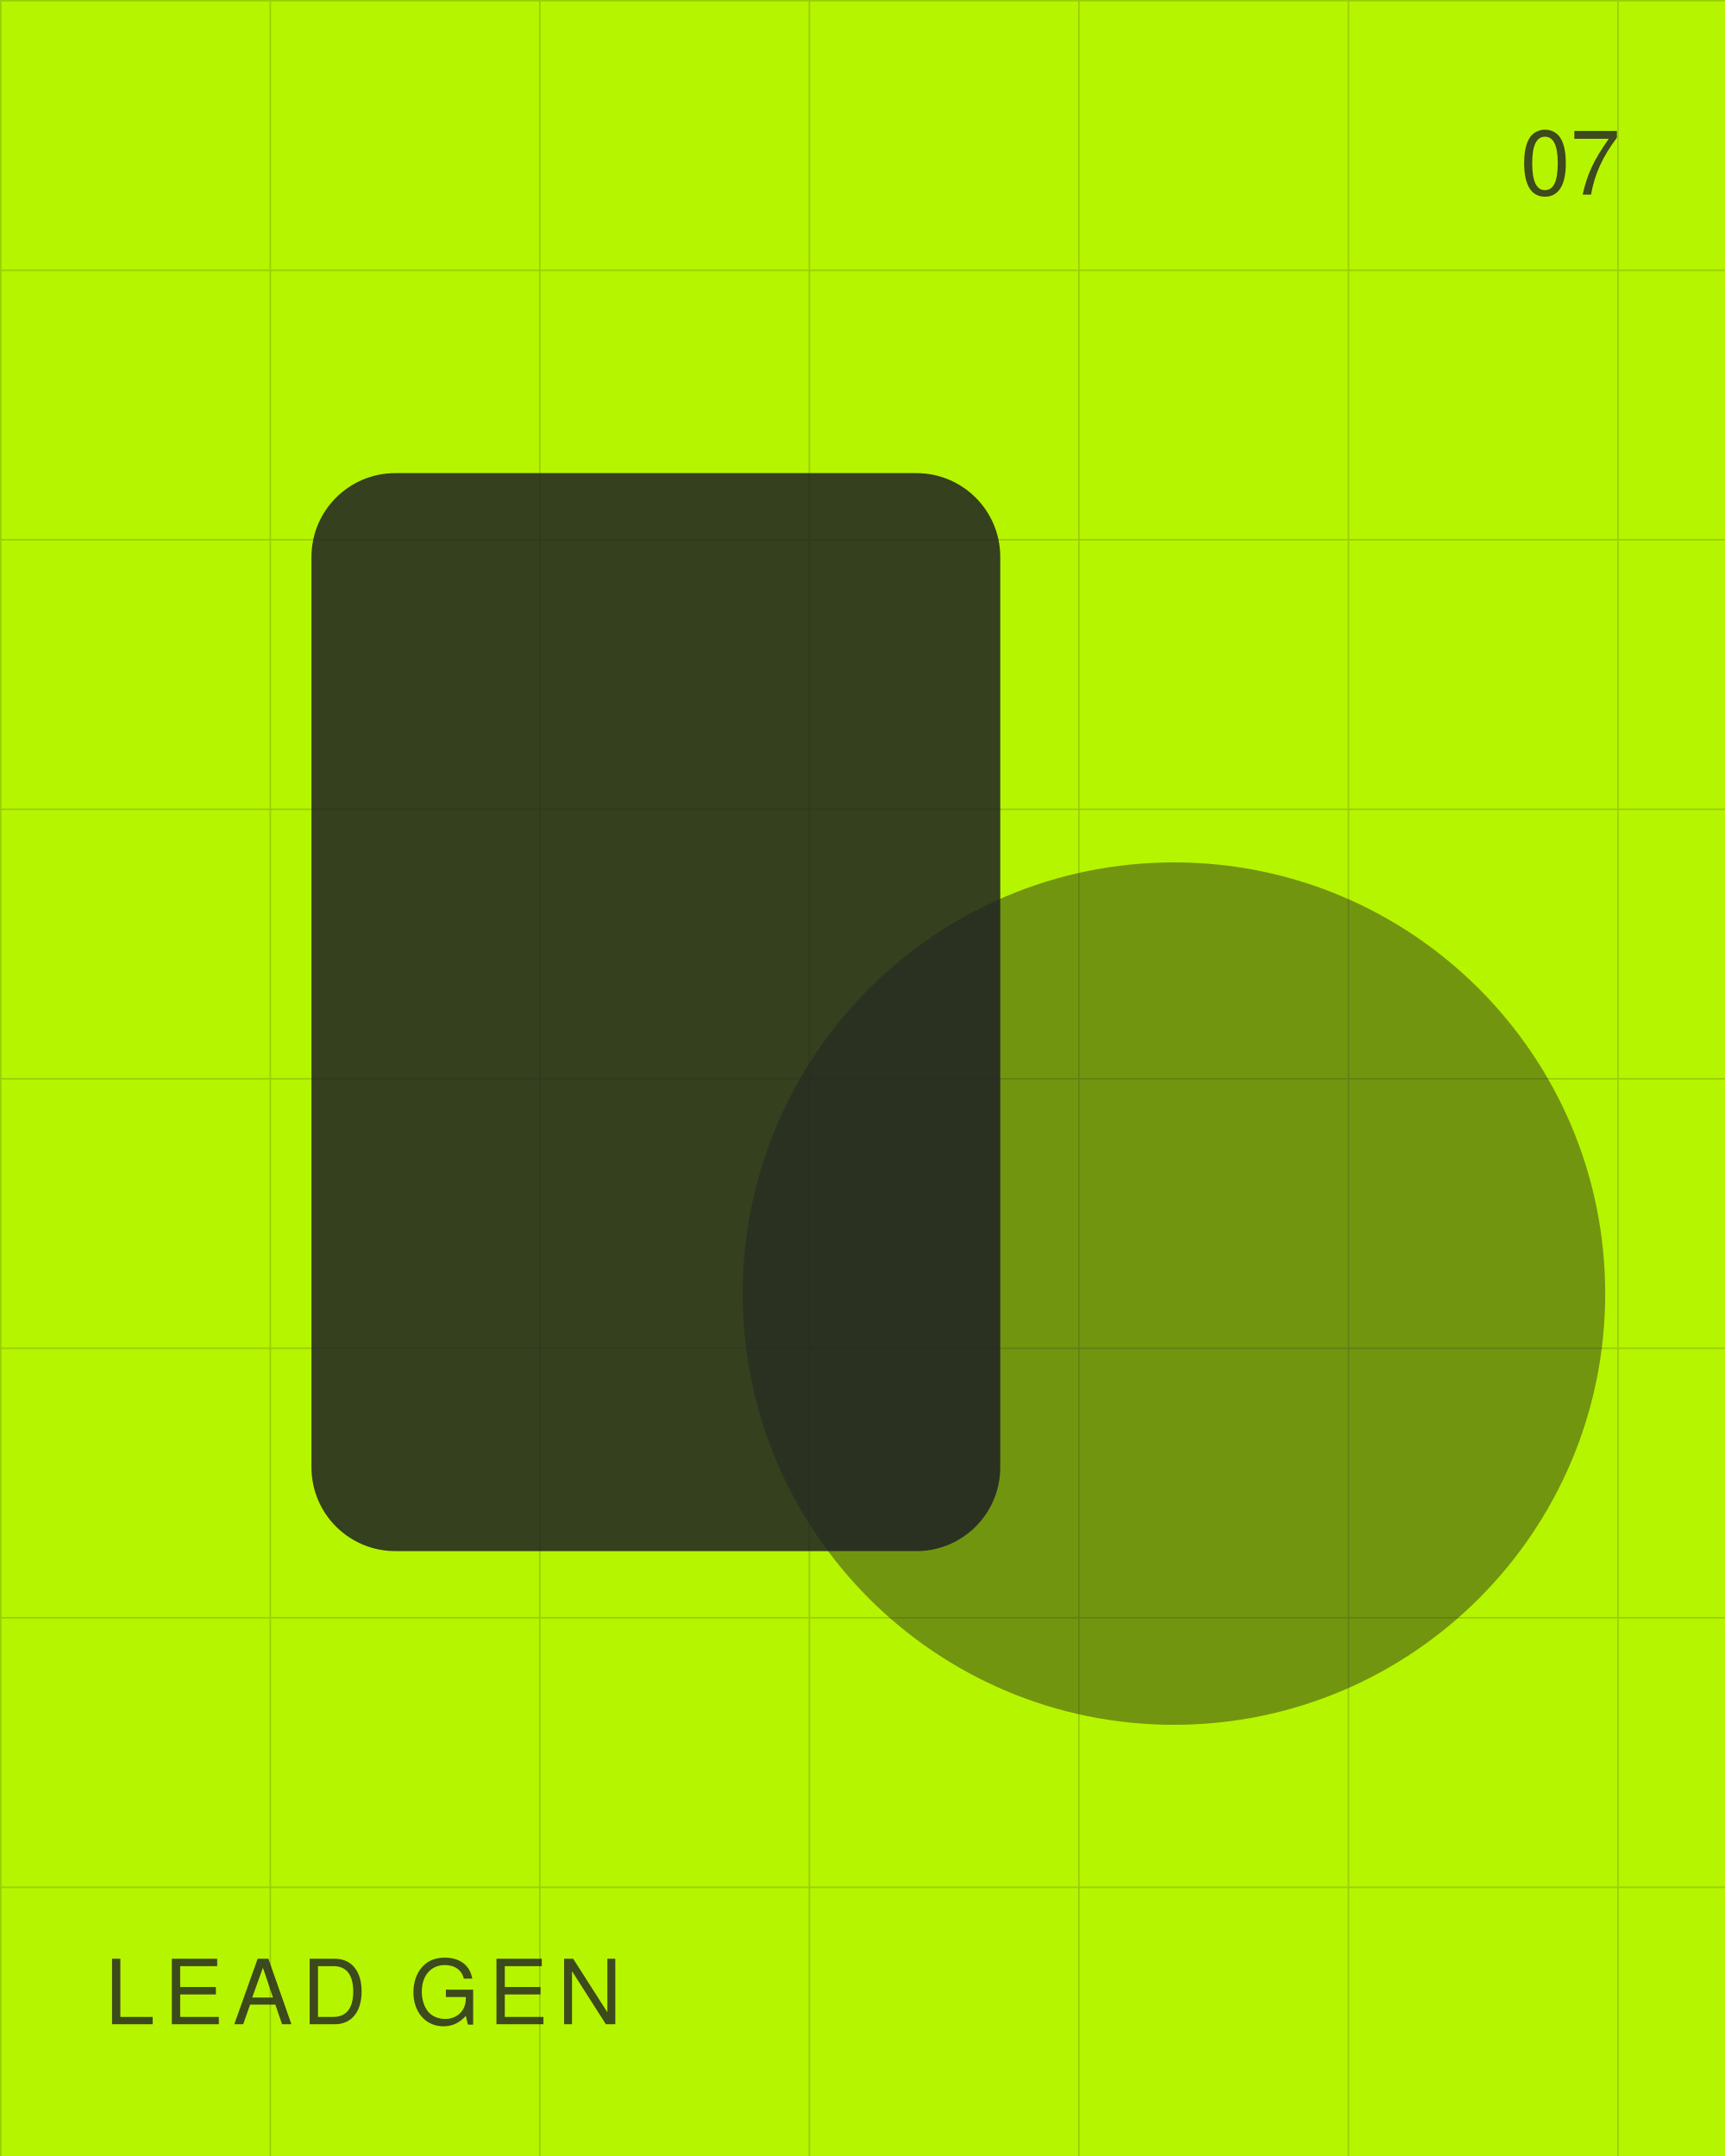
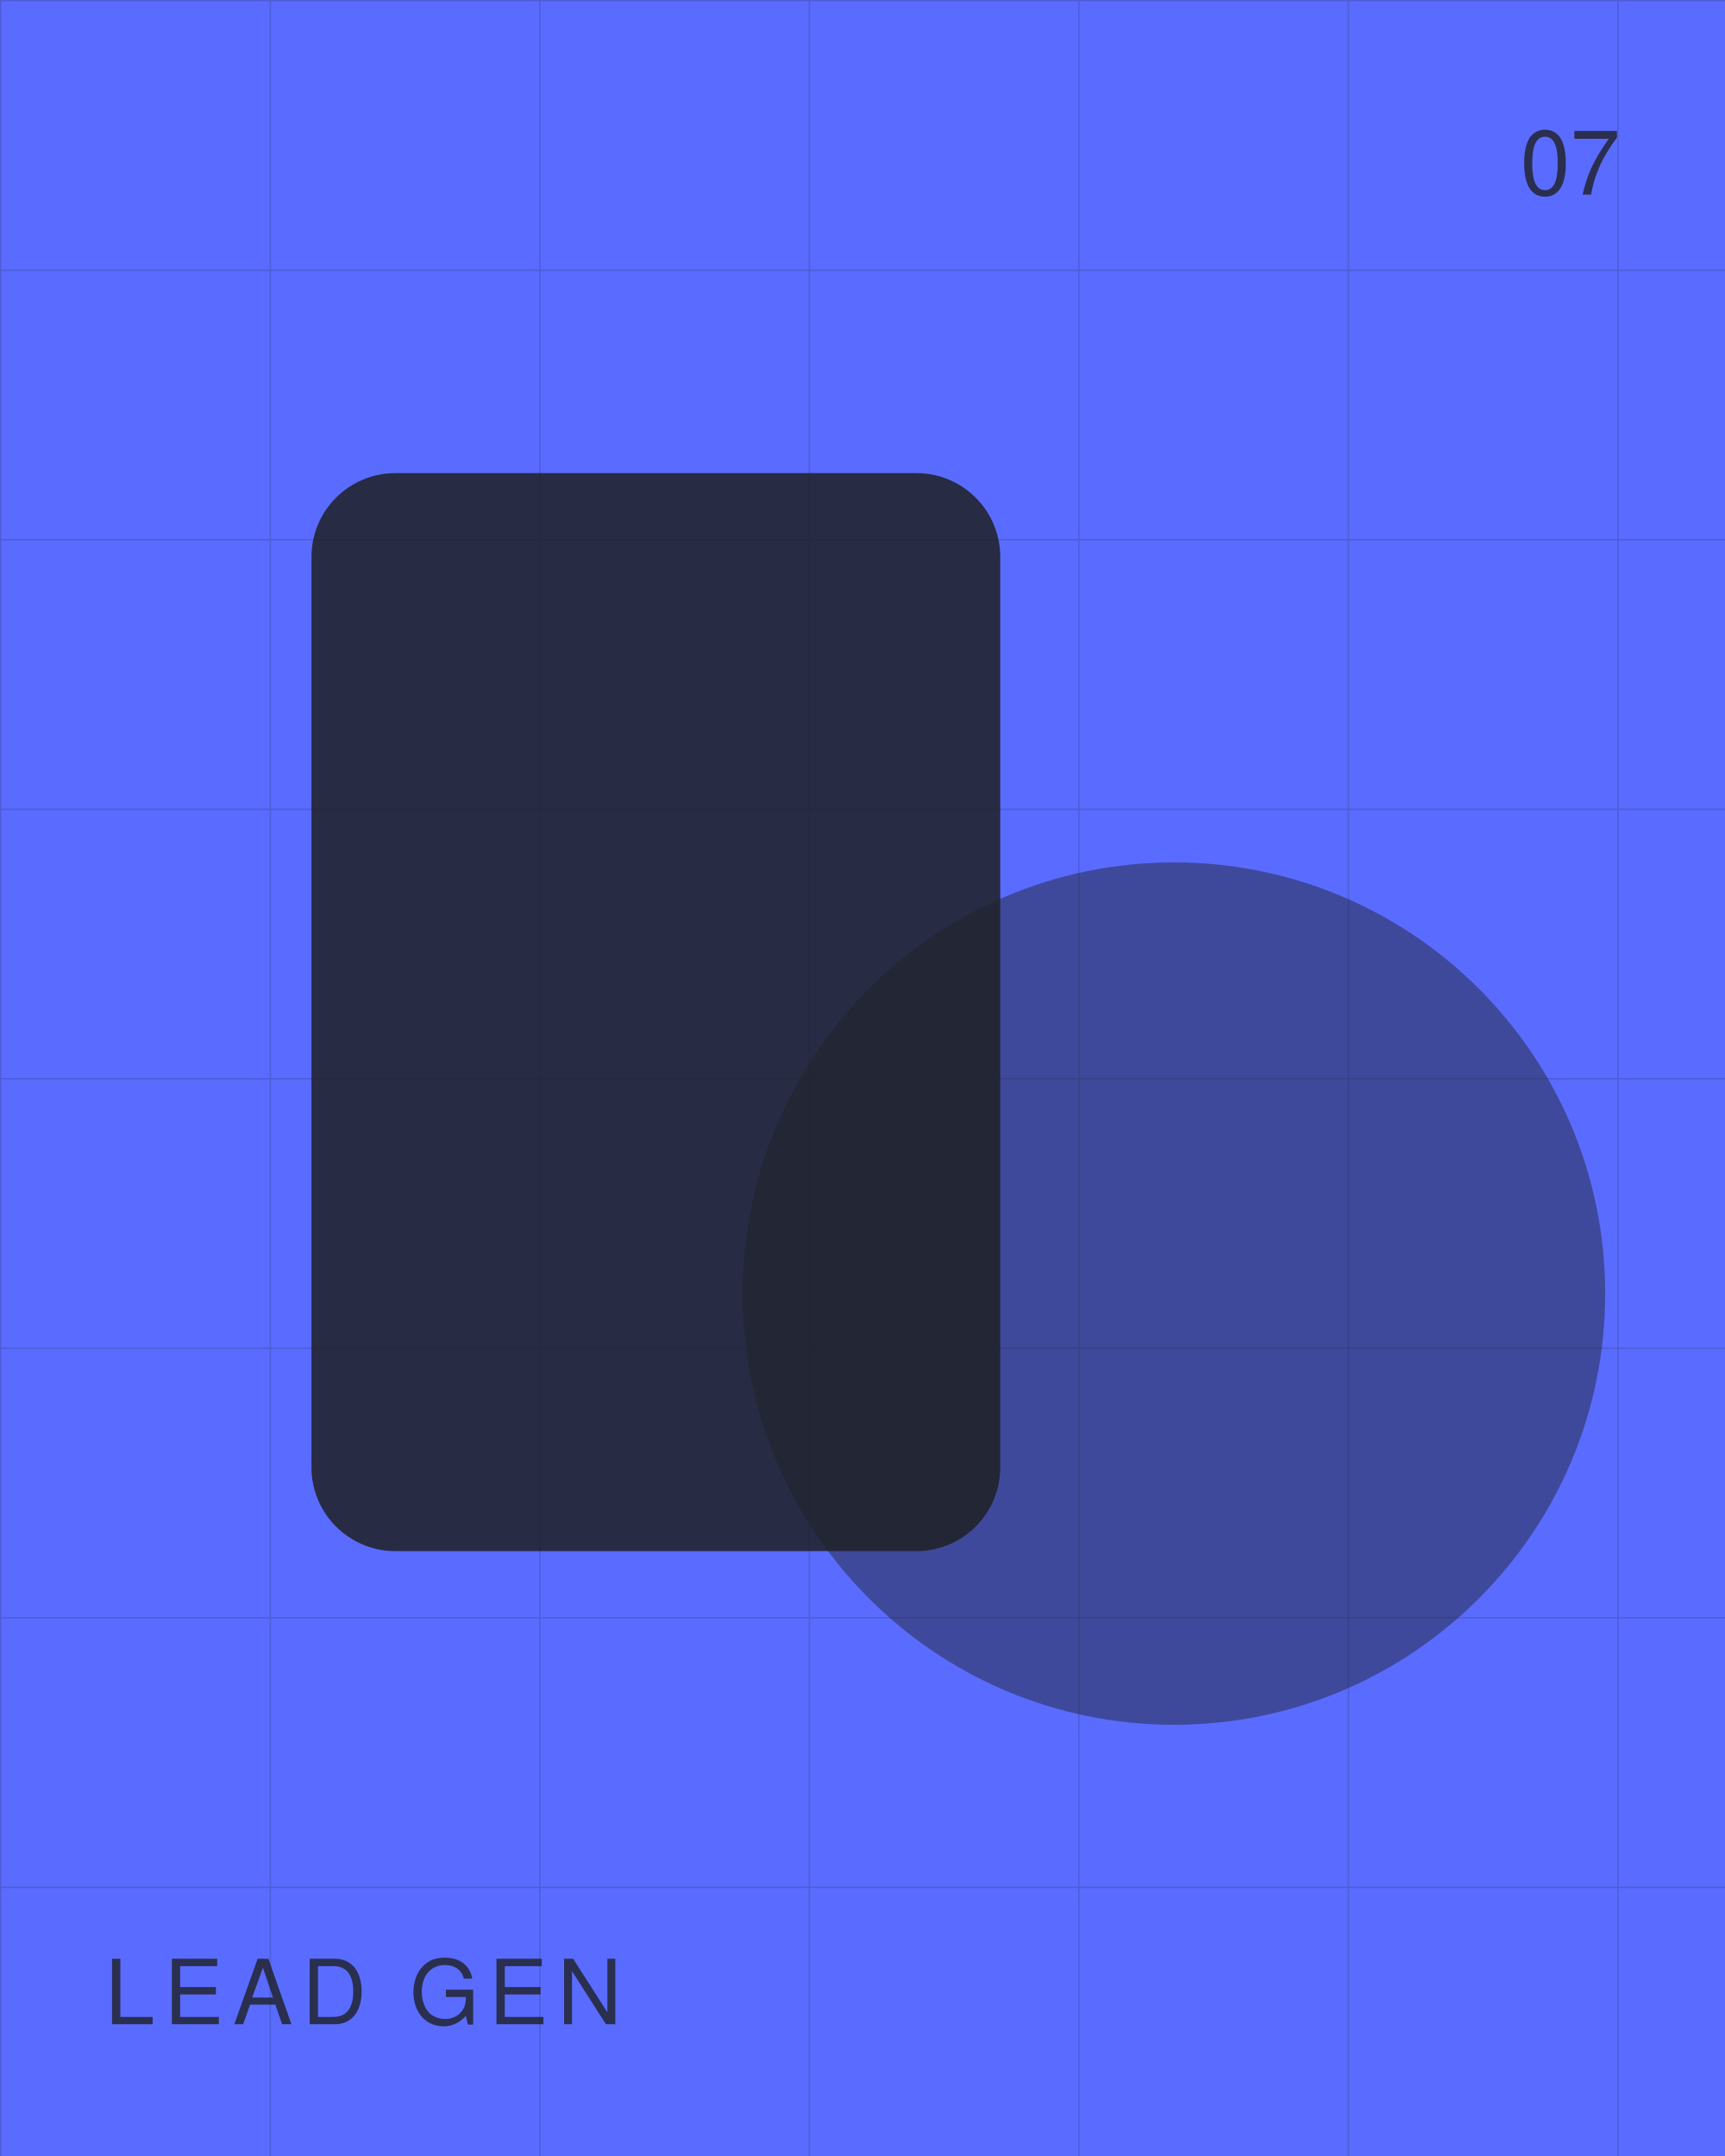
<svg xmlns="http://www.w3.org/2000/svg" width="576" height="720" viewBox="0 0 576 720">
  <defs>
    <pattern id="g" width="90" height="90" patternUnits="userSpaceOnUse">
      <path d="M90 0H0V90" fill="none" stroke="#1f2024" stroke-opacity=".18" />
    </pattern>
  </defs>
-   <rect width="576" height="720" fill="#b6f500" />
+   <rect width="576" height="720" fill="#5a6cff" />
  <rect width="576" height="720" fill="url(#g)" />
  <rect x="104" y="158" width="230" height="360" rx="28" fill="#1f2024" fill-opacity=".85" />
  <circle cx="392" cy="432" r="144" fill="#1f2024" fill-opacity=".45" />
  <text x="35" y="676" font-family="Helvetica,Arial,sans-serif" font-size="30" letter-spacing="3" fill="#1f2024" fill-opacity=".8">LEAD GEN</text>
  <text x="541" y="65" text-anchor="end" font-family="Helvetica,Arial,sans-serif" font-size="30" fill="#1f2024" fill-opacity=".8">07</text>
</svg>
